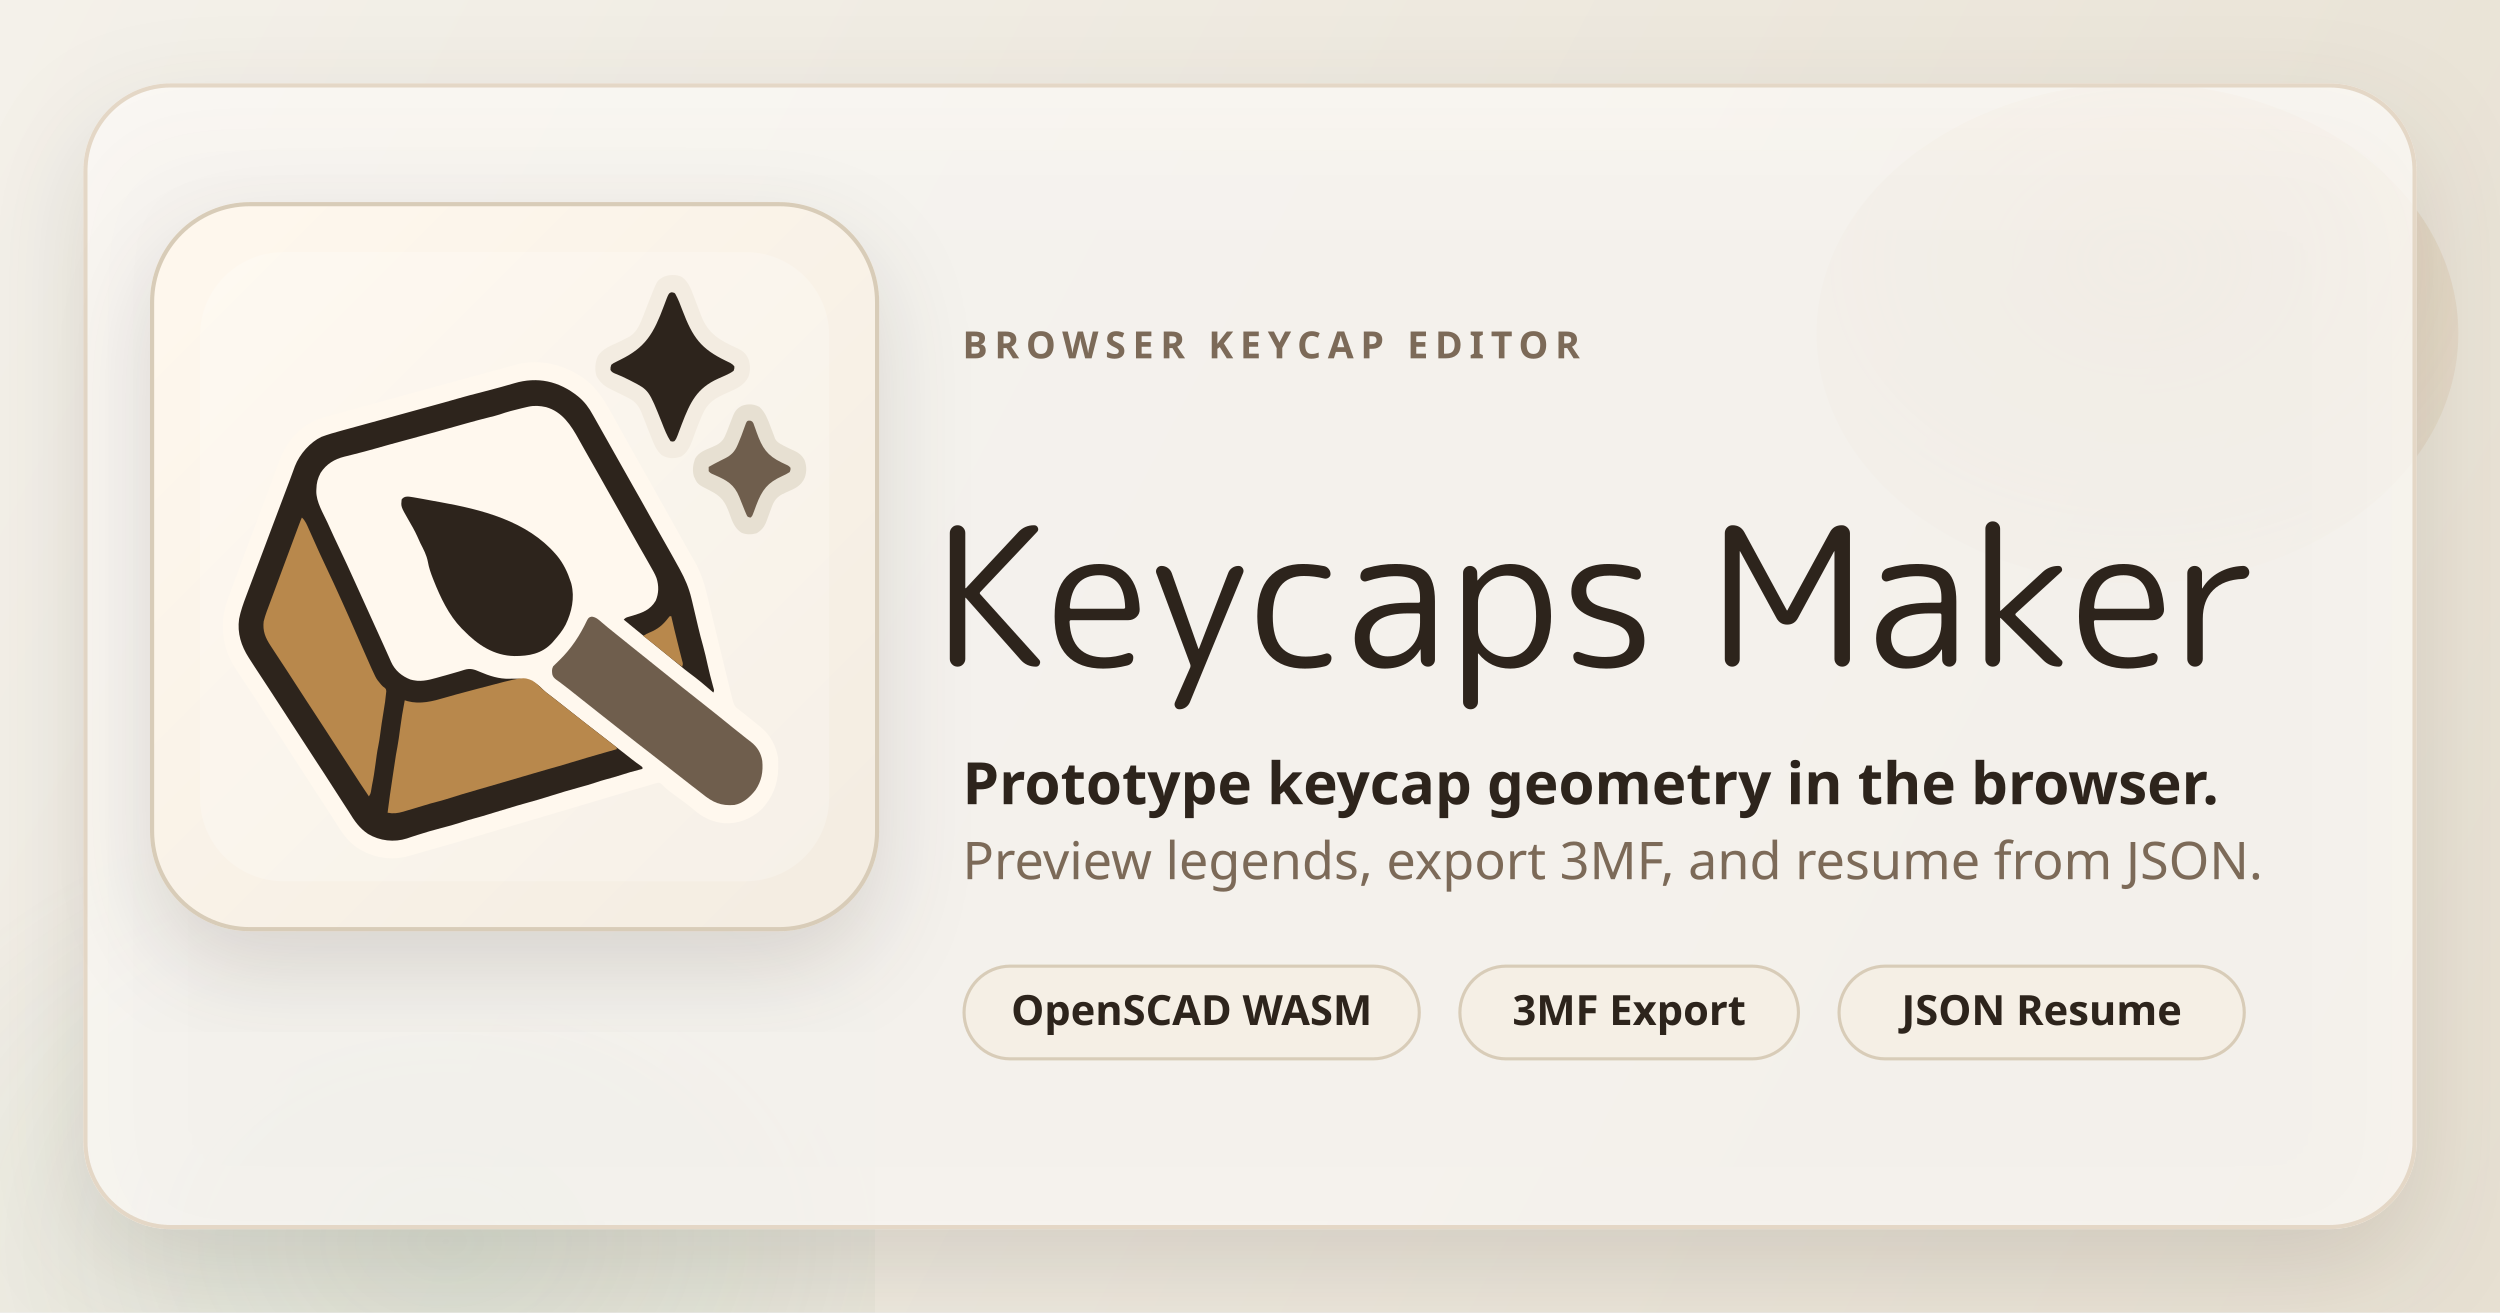
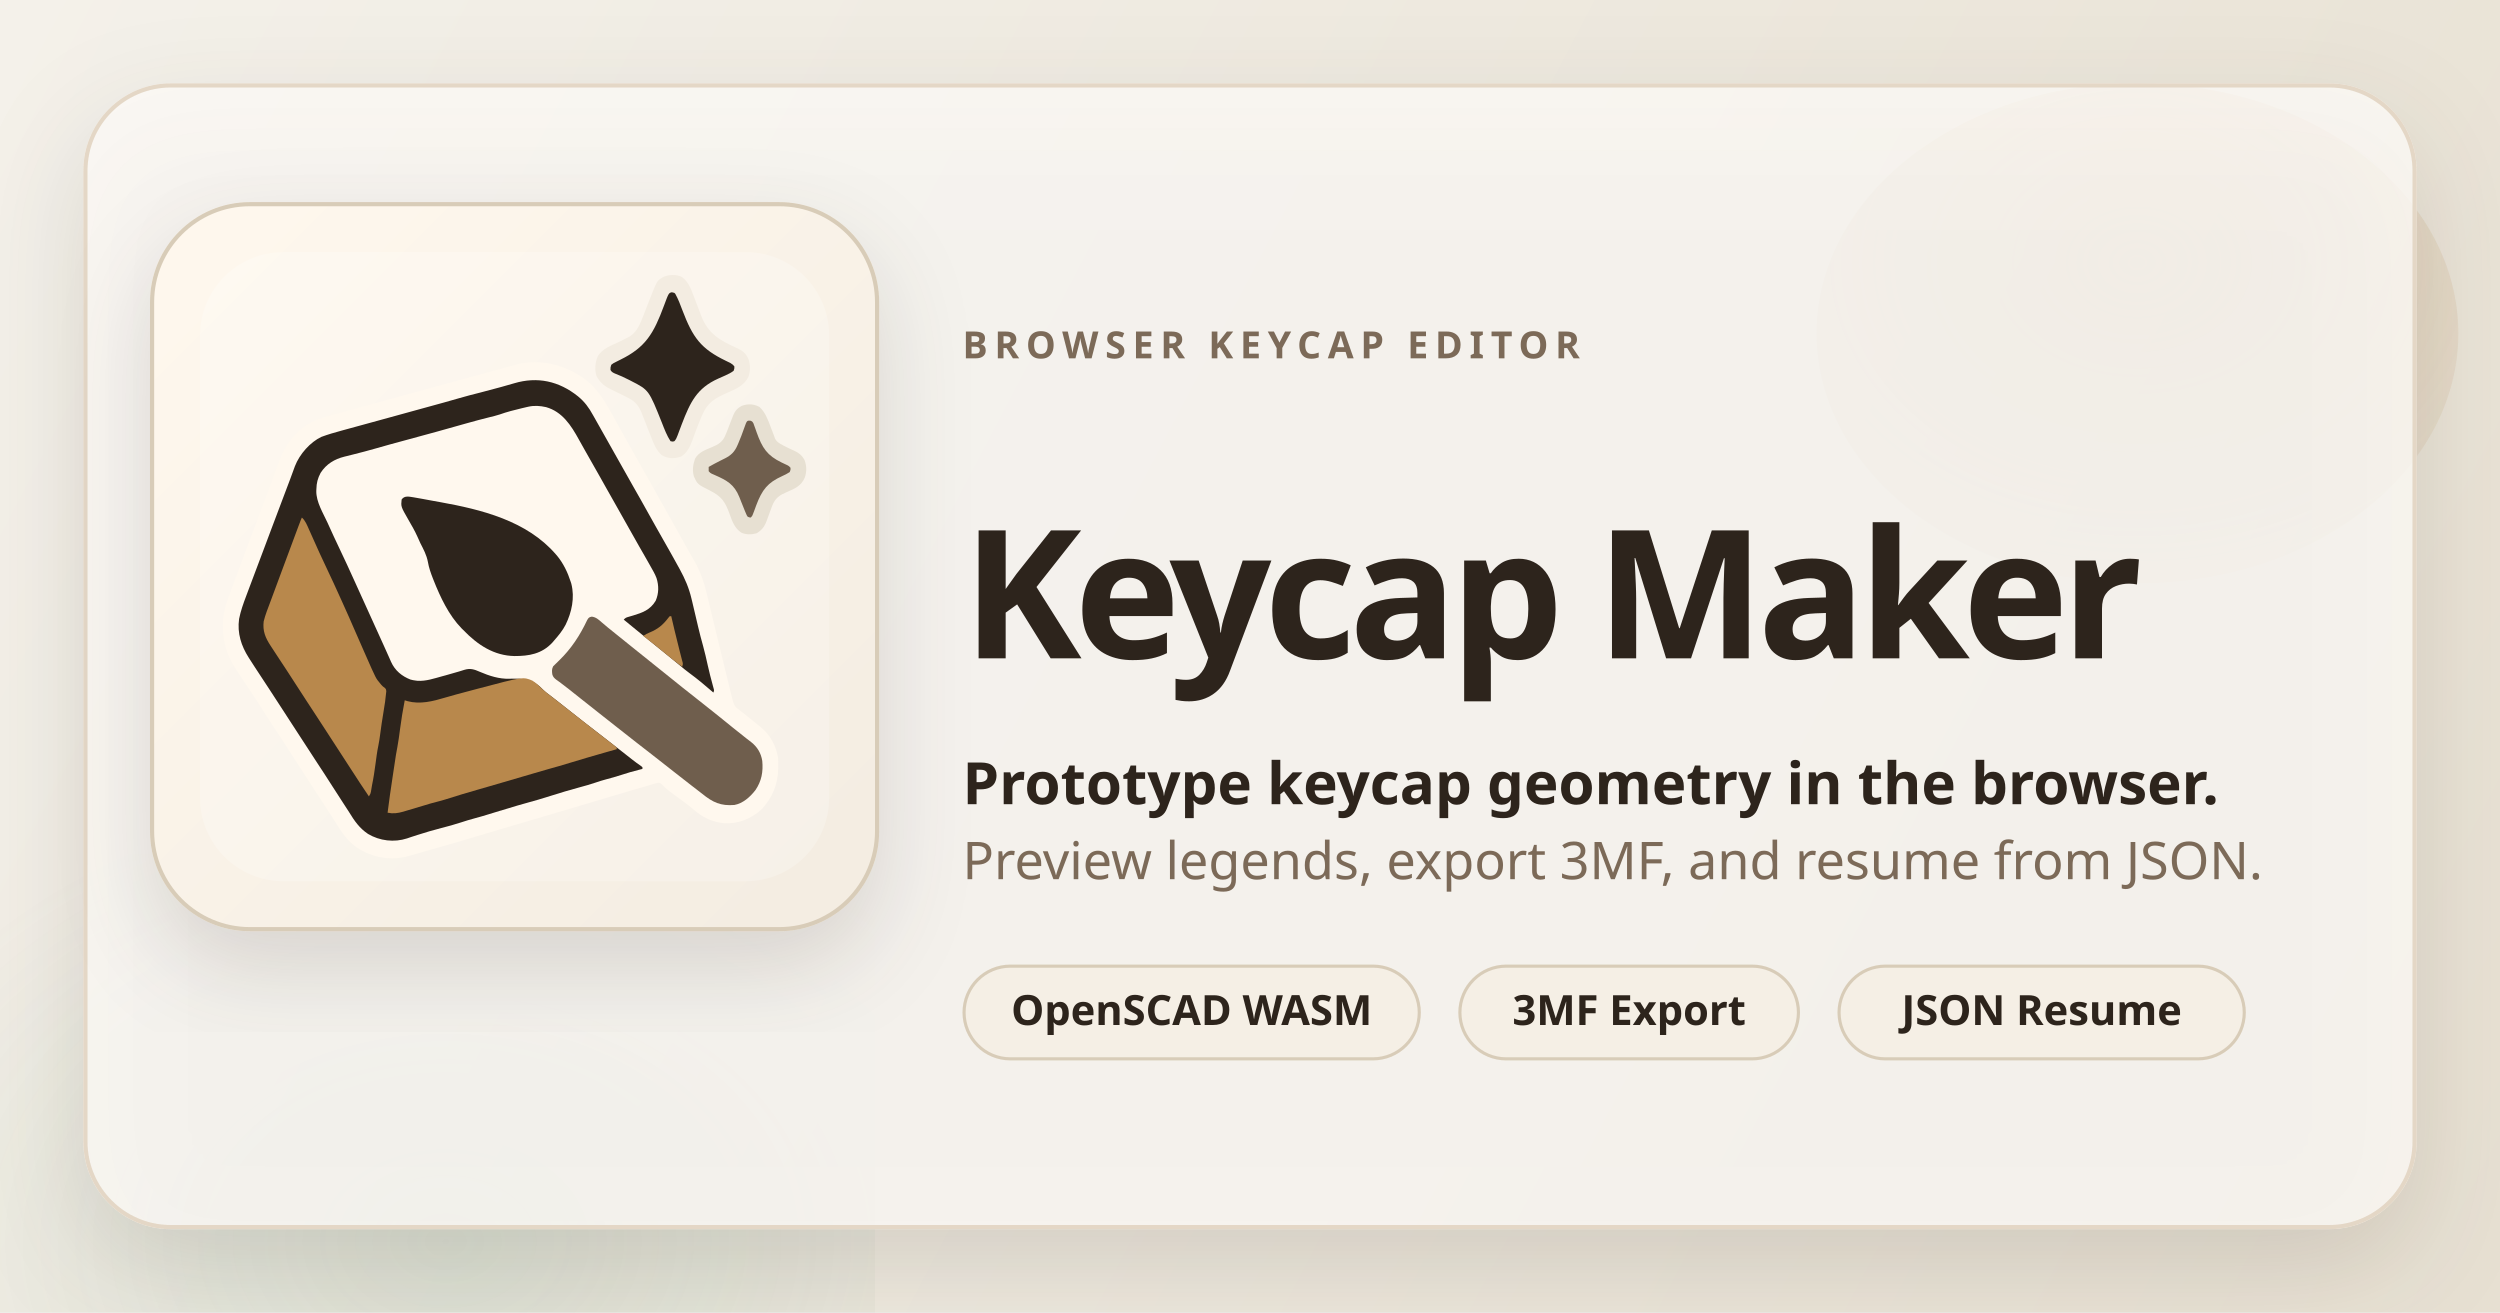
<svg xmlns="http://www.w3.org/2000/svg" width="1200" height="630" viewBox="0 0 1200 630" fill="none">
  <defs>
    <linearGradient id="bg" x1="0" y1="0" x2="1200" y2="630" gradientUnits="userSpaceOnUse">
      <stop offset="0" stop-color="#F4F1EA" />
      <stop offset="1" stop-color="#E7E0D2" />
    </linearGradient>
    <radialGradient id="glowGold" cx="0" cy="0" r="1" gradientUnits="userSpaceOnUse" gradientTransform="translate(1026 126) rotate(180) scale(316 246)">
      <stop offset="0" stop-color="#B8884C" stop-opacity="0.24" />
      <stop offset="1" stop-color="#B8884C" stop-opacity="0" />
    </radialGradient>
    <radialGradient id="glowGreen" cx="0" cy="0" r="1" gradientUnits="userSpaceOnUse" gradientTransform="translate(214 596) rotate(-90) scale(220 300)">
      <stop offset="0" stop-color="#5D9270" stop-opacity="0.14" />
      <stop offset="1" stop-color="#5D9270" stop-opacity="0" />
    </radialGradient>
    <linearGradient id="panel" x1="72" y1="97" x2="422" y2="447" gradientUnits="userSpaceOnUse">
      <stop offset="0" stop-color="#FFF8EE" />
      <stop offset="1" stop-color="#F3ECE1" />
    </linearGradient>
    <linearGradient id="chip" x1="0" y1="0" x2="0" y2="46" gradientUnits="userSpaceOnUse">
      <stop offset="0" stop-color="#FFF8EE" />
      <stop offset="1" stop-color="#F5EFE5" />
    </linearGradient>
    <filter id="cardShadow" x="-80" y="-80" width="1360" height="790" filterUnits="userSpaceOnUse" color-interpolation-filters="sRGB">
      <feFlood flood-opacity="0" result="BackgroundImageFix" />
      <feColorMatrix in="SourceAlpha" type="matrix" values="0 0 0 0 0 0 0 0 0 0 0 0 0 0 0 0 0 0 127 0" result="hardAlpha" />
      <feOffset dy="20" />
      <feGaussianBlur stdDeviation="26" />
      <feColorMatrix type="matrix" values="0 0 0 0 0.176 0 0 0 0 0.141 0 0 0 0 0.11 0 0 0 0.13 0" />
      <feBlend mode="normal" in2="BackgroundImageFix" result="effect1_dropShadow_0_1" />
      <feBlend mode="normal" in="SourceGraphic" in2="effect1_dropShadow_0_1" result="shape" />
    </filter>
    <filter id="tileShadow" x="28" y="57" width="438" height="438" filterUnits="userSpaceOnUse" color-interpolation-filters="sRGB">
      <feFlood flood-opacity="0" result="BackgroundImageFix" />
      <feColorMatrix in="SourceAlpha" type="matrix" values="0 0 0 0 0 0 0 0 0 0 0 0 0 0 0 0 0 0 127 0" result="hardAlpha" />
      <feOffset dy="18" />
      <feGaussianBlur stdDeviation="22" />
      <feColorMatrix type="matrix" values="0 0 0 0 0.176 0 0 0 0 0.141 0 0 0 0 0.11 0 0 0 0.14 0" />
      <feBlend mode="normal" in2="BackgroundImageFix" result="effect1_dropShadow_0_2" />
      <feBlend mode="normal" in="SourceGraphic" in2="effect1_dropShadow_0_2" result="shape" />
    </filter>
  </defs>
  <rect width="1200" height="630" fill="url(#bg)" />
  <rect x="872" y="40" width="308" height="240" rx="154" fill="url(#glowGold)" />
  <rect x="0" y="410" width="420" height="220" fill="url(#glowGreen)" />
  <g filter="url(#cardShadow)">
    <rect x="40" y="40" width="1120" height="550" rx="42" fill="#FCFAF6" fill-opacity="0.8" />
    <rect x="41" y="41" width="1118" height="548" rx="41" stroke="#E4D7C6" stroke-width="2" />
  </g>
  <g filter="url(#tileShadow)">
    <rect x="72" y="97" width="350" height="350" rx="48" fill="url(#panel)" />
    <rect x="73" y="98" width="348" height="348" rx="47" stroke="#D8CCB8" stroke-width="2" />
    <rect x="96" y="121" width="302" height="302" rx="40" fill="#FFFFFF" fill-opacity="0.2" />
  </g>
  <g transform="translate(107 132) scale(0.2734375)">
    <g transform="matrix(1.368047 0 0 1.506148 -210.2514 -217.3628)">
      <path d="M0 0 C13.363 9.822 21.9 21.442 30.426 35.425 C31.957 37.93 33.504 40.424 35.059 42.914 C41.683 53.54 48.184 64.24 54.669 74.952 C59.524 82.968 64.443 90.938 69.475 98.845 C75.786 108.776 81.907 118.825 88.064 128.852 C90.929 133.511 93.807 138.163 96.688 142.812 C97.213 143.661 97.738 144.509 98.279 145.383 C100.918 149.643 103.56 153.902 106.203 158.16 C112.437 168.208 118.628 178.281 124.754 188.396 C127.64 193.154 130.551 197.892 133.527 202.594 C134.1 203.503 134.673 204.413 135.264 205.35 C136.327 207.033 137.396 208.712 138.475 210.385 C146.018 222.358 150.926 234.779 154.461 248.438 C154.852 249.904 155.244 251.371 155.638 252.837 C156.469 255.945 157.291 259.055 158.106 262.167 C159.39 267.066 160.694 271.961 162 276.855 C163.793 283.58 165.578 290.307 167.358 297.035 C170.831 310.158 174.357 323.266 177.894 336.372 C178.994 340.449 180.09 344.527 181.183 348.606 C182.017 351.719 182.855 354.83 183.691 357.941 C183.838 358.49 183.838 358.49 184.579 361.265 C189.498 379.503 189.498 379.503 195.5 383.688 C196.055 384.086 196.609 384.484 197.181 384.894 C198.418 385.782 199.663 386.66 200.912 387.531 C204.068 389.751 207.162 392.053 210.264 394.349 C211.877 395.542 213.492 396.73 215.111 397.915 C217.415 399.6 219.709 401.297 222 403 C222.401 403.297 222.401 403.297 224.431 404.798 C235.85 413.425 243.506 425.797 246 440 C246.265 443.298 246.287 446.568 246.25 449.875 C246.243 450.761 246.235 451.647 246.227 452.561 C245.92 471.2 238.342 486.992 225 500 C211.31 511.483 193.908 517.446 176.067 516.211 C160.713 514.641 149.183 509.502 137.109 499.952 C133.092 496.784 128.962 493.873 124.688 491.062 C124.069 490.656 123.45 490.249 122.813 489.83 C121.537 488.992 120.261 488.153 118.985 487.315 C116.191 485.464 113.421 483.581 110.657 481.686 C109.272 480.736 107.883 479.794 106.489 478.857 C102.985 476.482 100.007 474.056 97 471.062 C95.343 469.82 95.343 469.82 93 469 C90.453 469.403 88.191 469.907 85.73 470.613 C85.024 470.803 84.318 470.993 83.59 471.189 C82.115 471.587 80.641 471.991 79.168 472.4 C77.151 472.958 75.13 473.495 73.104 474.021 C69.17 475.042 65.241 476.081 61.312 477.125 C60.592 477.316 59.872 477.507 59.131 477.704 C34.861 484.141 10.633 490.732 -13.588 497.347 C-31.709 502.296 -49.844 507.184 -68 512 C-74.98 513.852 -81.959 515.706 -88.938 517.562 C-89.406 517.687 -89.406 517.687 -91.779 518.318 C-103.399 521.411 -115.009 524.54 -126.605 527.719 C-127.756 528.034 -128.906 528.35 -130.092 528.674 C-132.43 529.316 -134.769 529.957 -137.108 530.598 C-159.441 536.721 -181.817 542.627 -204.27 548.293 C-212.024 550.252 -219.761 552.275 -227.488 554.34 C-250.335 560.383 -273.717 556.669 -294.199 544.812 C-306.637 536.763 -314.136 526.807 -322.272 514.563 C-324.96 510.576 -327.789 506.696 -330.625 502.812 C-334.854 496.987 -339.043 491.136 -343.188 485.25 C-349.971 475.616 -356.809 466.023 -363.717 456.478 C-371.547 445.659 -379.263 434.762 -386.926 423.824 C-392.17 416.352 -397.493 408.953 -402.938 401.625 C-407.649 395.283 -412.199 388.857 -416.625 382.312 C-421.138 375.64 -425.813 369.133 -430.683 362.717 C-434.375 357.852 -437.962 352.923 -441.489 347.936 C-443.98 344.414 -446.536 340.95 -449.125 337.5 C-460.402 321.954 -466.159 307.161 -466.25 287.875 C-466.271 286.81 -466.291 285.745 -466.312 284.648 C-466.378 271.08 -461.877 259.548 -456.812 247.188 C-456.189 245.65 -455.566 244.112 -454.944 242.573 C-453.303 238.522 -451.65 234.476 -449.995 230.431 C-449.023 228.057 -448.054 225.683 -447.086 223.309 C-442.781 212.755 -438.448 202.213 -434.103 191.676 C-432.962 188.908 -431.821 186.14 -430.681 183.372 C-416.761 149.601 -416.761 149.601 -409.742 132.785 C-409.408 131.985 -409.075 131.185 -408.731 130.361 C-407.137 126.545 -405.542 122.729 -403.943 118.915 C-401.057 112.021 -398.245 105.11 -395.584 98.126 C-388.811 80.459 -378.34 65.223 -362.5 54.5 C-361.932 54.115 -361.364 53.73 -360.779 53.333 C-351.542 47.444 -341.161 44.243 -330.605 41.652 C-329.443 41.359 -328.281 41.066 -327.083 40.764 C-323.391 39.834 -319.695 38.917 -316 38 C-313.616 37.401 -311.233 36.801 -308.85 36.2 C-302.007 34.476 -295.16 32.767 -288.312 31.061 C-284.851 30.198 -281.39 29.334 -277.929 28.471 C-273.6 27.39 -269.271 26.31 -264.942 25.23 C-255.917 22.979 -246.895 20.723 -237.873 18.462 C-207.782 10.92 -177.677 3.439 -147.551 -3.96 C-130.666 -8.107 -113.787 -12.275 -96.929 -16.527 C-96.293 -16.687 -96.293 -16.687 -93.078 -17.496 C-92.544 -17.631 -92.544 -17.631 -89.841 -18.314 C-58.986 -25.763 -25.757 -17.814 0 0 Z " fill="#FFF8EE" transform="translate(620,267)" />
      <path d="M0 0 C8.405 6.249 13.952 13.045 19.305 21.976 C21.491 25.589 23.749 29.156 25.996 32.731 C34.953 46.995 43.813 61.319 52.626 75.671 C64.69 95.315 64.69 95.315 70.681 104.75 C77.486 115.467 84.11 126.296 90.754 137.115 C93.576 141.706 96.407 146.292 99.243 150.875 C99.764 151.716 100.285 152.558 100.822 153.426 C103.632 157.962 106.455 162.489 109.294 167.007 C115.857 177.457 122.364 187.936 128.743 198.5 C129.35 199.498 129.957 200.497 130.583 201.526 C137.264 212.648 142.366 223.216 145.618 235.812 C145.953 237.065 146.288 238.318 146.633 239.609 C149.218 249.289 151.691 259.001 154.174 268.708 C156.09 276.146 158.215 283.491 160.482 290.828 C162.738 298.222 164.59 305.7 166.416 313.21 C168.361 321.153 170.56 329.003 172.94 336.827 C173.183 337.645 173.426 338.462 173.677 339.304 C173.786 339.662 173.786 339.662 174.339 341.476 C174.681 343.25 174.681 343.25 173.681 345.25 C173.235 344.893 172.789 344.537 172.33 344.171 C162.897 336.666 153.35 329.464 143.316 322.778 C138.699 319.691 134.282 316.44 129.92 313.002 C126.275 310.15 122.539 307.423 118.806 304.687 C117.131 303.457 115.457 302.226 113.782 300.996 C113.359 300.685 113.359 300.685 111.217 299.112 C107.201 296.163 103.191 293.206 99.181 290.25 C94.35 286.689 89.518 283.13 84.685 279.574 C75.986 273.173 67.302 266.754 58.681 260.25 C60.935 257.995 62.085 257.705 65.118 256.917 C66.009 256.679 66.899 256.441 67.817 256.196 C68.762 255.945 69.707 255.695 70.681 255.437 C82.676 252.099 92.472 249.105 99.681 238.25 C103.773 229.595 103.849 220.677 100.733 211.755 C98.738 207.005 95.979 202.726 93.243 198.375 C92.618 197.365 91.994 196.355 91.35 195.315 C89.471 192.286 87.579 189.266 85.681 186.25 C85.422 185.838 85.422 185.838 84.111 183.754 C82.198 180.718 80.28 177.684 78.356 174.655 C74.13 167.996 69.994 161.284 65.868 154.562 C59.996 144.995 54.077 135.459 48.119 125.945 C44.081 119.494 40.059 113.034 36.056 106.562 C35.528 105.708 35 104.855 34.456 103.975 C32.319 100.519 30.183 97.063 28.048 93.605 C21.818 83.514 15.574 73.435 9.204 63.431 C6.546 59.245 3.939 55.035 1.392 50.781 C-9.005 33.477 -20.305 17.892 -40.972 12.566 C-48.712 10.992 -56.189 10.497 -63.952 12.117 C-64.388 12.207 -64.388 12.207 -66.592 12.666 C-67.492 12.858 -68.392 13.051 -69.319 13.25 C-70.197 13.437 -71.074 13.625 -71.978 13.818 C-81.669 15.921 -91.24 18.107 -100.675 21.179 C-104.943 22.433 -109.237 23.383 -113.581 24.332 C-123.283 26.496 -132.925 28.872 -142.558 31.324 C-143.277 31.507 -143.996 31.69 -144.738 31.879 C-148.486 32.833 -152.234 33.79 -155.982 34.749 C-163.88 36.768 -171.781 38.777 -179.683 40.785 C-180.458 40.982 -181.233 41.179 -182.032 41.382 C-195.582 44.824 -209.151 48.178 -222.74 51.459 C-234.916 54.399 -247.052 57.472 -259.174 60.628 C-269.049 63.195 -278.95 65.594 -288.904 67.83 C-291.711 68.462 -294.515 69.106 -297.319 69.75 C-298.181 69.939 -299.042 70.129 -299.929 70.324 C-312.27 73.177 -322.889 78.711 -330.319 89.25 C-333.954 95.543 -335.553 100.885 -335.694 108.187 C-335.732 108.884 -335.769 109.58 -335.808 110.298 C-336.015 123.086 -327.112 135.946 -321.519 147.055 C-320.148 149.78 -318.783 152.508 -317.419 155.236 C-316.518 157.034 -315.616 158.831 -314.714 160.628 C-314.322 161.411 -313.93 162.194 -313.526 163.001 C-311.075 167.864 -308.562 172.69 -306.012 177.5 C-299.414 189.958 -293.104 202.553 -286.812 215.167 C-285.634 217.523 -284.457 219.879 -283.28 222.235 C-280.519 227.761 -277.759 233.287 -275.001 238.815 C-271.886 245.054 -268.77 251.293 -265.653 257.532 C-261.298 266.25 -256.942 274.968 -252.59 283.687 C-251.564 285.744 -250.536 287.799 -249.507 289.855 C-247.296 294.275 -245.094 298.7 -242.934 303.146 C-242.573 303.884 -242.212 304.621 -241.84 305.382 C-241.194 306.705 -240.553 308.031 -239.919 309.36 C-234.825 319.747 -225.794 326.24 -215.042 330.058 C-212.79 330.648 -210.633 330.997 -208.319 331.25 C-207.915 331.297 -207.915 331.297 -205.866 331.535 C-195.134 332.133 -184.64 328.822 -174.319 326.25 C-172.883 325.9 -171.447 325.551 -170.011 325.203 C-164.424 323.83 -158.862 322.409 -153.323 320.855 C-152.471 320.62 -151.618 320.384 -150.74 320.142 C-149.086 319.684 -147.435 319.216 -145.787 318.736 C-138.231 316.653 -133.129 318.168 -125.944 321.062 C-113.829 325.779 -101.011 329.58 -87.929 329.109 C-70.577 328.729 -58.431 328.94 -45.282 341.465 C-41.966 344.48 -38.267 346.919 -34.569 349.437 C-33.155 350.429 -31.742 351.424 -30.331 352.421 C-29.655 352.898 -28.979 353.374 -28.282 353.865 C-21.54 358.622 -14.831 363.425 -8.151 368.269 C2.251 375.811 12.74 383.217 23.277 390.569 C29.064 394.615 34.825 398.697 40.591 402.773 C42.734 404.287 44.879 405.8 47.024 407.312 C48.472 408.333 49.92 409.354 51.368 410.375 C52.072 410.87 52.775 411.366 53.5 411.877 C58.653 415.515 63.785 419.181 68.905 422.865 C72.921 425.744 77.015 428.473 81.204 431.093 C81.691 431.475 82.179 431.856 82.681 432.25 C82.681 432.91 82.681 433.57 82.681 434.25 C81.651 434.48 80.621 434.711 79.56 434.949 C71.375 436.812 63.312 438.885 55.28 441.32 C48.929 443.225 42.519 444.838 36.07 446.374 C31.464 447.488 26.948 448.766 22.427 450.187 C15.676 452.295 8.863 454.018 1.993 455.687 C-10.497 458.767 -22.886 462.086 -35.237 465.679 C-45.633 468.694 -56.057 471.479 -66.568 474.065 C-74.158 475.939 -81.691 477.972 -89.214 480.097 C-93.155 481.21 -97.11 482.266 -101.069 483.312 C-105.734 484.546 -110.375 485.836 -115.007 487.187 C-120.685 488.828 -126.393 490.28 -132.132 491.687 C-138.31 493.203 -144.423 494.83 -150.507 496.687 C-158.664 499.167 -166.928 501.126 -175.222 503.087 C-185.491 505.515 -195.672 508.153 -205.79 511.155 C-208.66 512.006 -211.534 512.843 -214.408 513.681 C-216.076 514.177 -217.736 514.703 -219.394 515.234 C-235.832 520.094 -254.408 518.148 -269.421 510.011 C-280.362 503.361 -286.772 494.979 -293.765 484.538 C-296.321 480.775 -299.012 477.111 -301.694 473.437 C-306.303 467.087 -310.833 460.686 -315.319 454.25 C-321.881 444.839 -328.579 435.533 -335.319 426.25 C-342.204 416.754 -349.054 407.238 -355.8 397.644 C-359.434 392.484 -363.116 387.36 -366.819 382.25 C-371.026 376.444 -375.195 370.614 -379.319 364.75 C-385.033 356.628 -390.839 348.575 -396.665 340.533 C-401.057 334.47 -405.44 328.401 -409.819 322.328 C-411.223 320.383 -412.632 318.441 -414.042 316.5 C-416.5 313.105 -418.919 309.685 -421.319 306.25 C-421.727 305.672 -422.135 305.095 -422.555 304.501 C-432.04 290.968 -437.46 276.062 -434.872 259.36 C-432.8 249.95 -429.391 241.357 -425.694 232.5 C-425.03 230.886 -424.366 229.271 -423.702 227.656 C-421.945 223.386 -420.176 219.121 -418.403 214.858 C-416.968 211.405 -415.539 207.949 -414.111 204.494 C-410.891 196.709 -407.663 188.927 -404.429 181.148 C-400.766 172.337 -397.132 163.514 -393.507 154.687 C-386.757 138.254 -379.917 121.859 -373.07 105.466 C-372.653 104.466 -372.235 103.466 -371.805 102.436 C-371.026 100.568 -370.245 98.7 -369.464 96.833 C-367.329 91.714 -365.249 86.579 -363.237 81.411 C-357.178 67.137 -343.44 53.324 -329.319 47.25 C-320.768 44.36 -312.059 42.081 -303.3 39.921 C-302.071 39.615 -300.842 39.309 -299.576 38.994 C-296.931 38.335 -294.286 37.678 -291.64 37.023 C-287.433 35.982 -283.228 34.936 -279.022 33.889 C-273.87 32.606 -268.718 31.325 -263.565 30.045 C-253.946 27.656 -244.329 25.256 -234.714 22.851 C-233.999 22.672 -233.285 22.494 -232.549 22.31 C-229.009 21.424 -225.47 20.539 -221.93 19.653 C-216.665 18.336 -211.399 17.019 -206.134 15.703 C-203.683 15.09 -201.231 14.477 -198.78 13.864 C-193.037 12.428 -187.295 10.994 -181.551 9.563 C-180.476 9.295 -179.4 9.027 -178.292 8.75 C-176.312 8.257 -174.331 7.763 -172.35 7.271 C-165.866 5.654 -159.403 3.965 -152.944 2.25 C-143.794 -0.164 -134.601 -2.332 -125.374 -4.428 C-117.225 -6.287 -109.113 -8.273 -101.007 -10.313 C-99.832 -10.606 -98.656 -10.898 -97.445 -11.2 C-92.157 -12.519 -86.88 -13.861 -81.624 -15.305 C-52.254 -23.193 -24.623 -17.948 0 0 Z " fill="#2D241C" transform="translate(609.3193,285.7505)" />
      <path d="M0 0 C4.877 2.764 8.999 6.355 13.135 10.113 C16.526 13.077 20.232 15.56 23.944 18.101 C25.359 19.093 26.771 20.088 28.183 21.085 C28.521 21.323 28.521 21.323 30.232 22.528 C36.974 27.286 43.683 32.089 50.362 36.933 C59.936 43.873 69.575 50.71 79.272 57.476 C84.028 60.794 88.77 64.13 93.507 67.476 C94.182 67.952 94.857 68.428 95.552 68.919 C96.818 69.814 98.082 70.71 99.345 71.609 C100.631 72.515 101.925 73.409 103.227 74.292 C104.917 75.451 106.56 76.677 108.194 77.913 C108.194 78.573 108.194 79.233 108.194 79.913 C107.334 80.134 106.473 80.356 105.587 80.584 C102.316 81.426 99.045 82.268 95.774 83.111 C94.373 83.472 92.972 83.833 91.571 84.193 C76.927 87.961 62.324 91.861 47.757 95.913 C38.74 98.412 29.72 100.842 20.632 103.065 C13.516 104.82 6.448 106.764 -0.627 108.675 C-13.37 112.118 -26.118 115.535 -38.894 118.854 C-45.209 120.495 -51.515 122.165 -57.817 123.854 C-61.915 124.947 -66.02 126.009 -70.124 127.074 C-83.51 130.547 -96.839 134.177 -110.118 138.038 C-114.41 139.272 -118.698 140.377 -123.056 141.351 C-128.041 142.467 -132.954 143.768 -137.868 145.163 C-145.996 147.439 -154.14 149.652 -162.306 151.788 C-163.487 152.111 -164.667 152.433 -165.884 152.766 C-172.877 154.567 -178.679 155.28 -185.806 153.913 C-183.879 139.9 -181.695 125.946 -179.326 112.001 C-178.797 108.864 -178.28 105.725 -177.767 102.585 C-174.937 85.326 -174.937 85.326 -173.306 77.601 C-171.867 70.682 -170.87 63.72 -169.868 56.726 C-168.24 45.361 -166.212 34.137 -163.806 22.913 C-163.248 23.073 -163.248 23.073 -160.427 23.882 C-144.197 27.896 -127.762 24.097 -112.036 19.786 C-102.376 17.175 -92.633 14.864 -82.907 12.511 C-82.053 12.304 -81.199 12.097 -80.318 11.884 C-73.262 10.176 -73.262 10.176 -69.802 9.343 C-11.882 -4.603 -11.882 -4.603 0 0 Z " fill="#B8884C" transform="translate(550.8057,617.0869)" />
      <path d="M0 0 C3.717 0.552 7.421 1.16 11.126 1.788 C12.513 2.019 13.9 2.251 15.287 2.482 C18.116 2.956 20.943 3.434 23.771 3.917 C27.387 4.532 31.008 5.115 34.63 5.694 C86.451 14.195 145.399 27.107 182.814 66.6 C183.036 66.831 183.036 66.831 184.162 67.999 C192.171 76.756 197.894 87.458 201.814 98.6 C201.937 98.949 201.937 98.949 202.56 100.717 C207.196 117.151 203.051 133.919 195.248 148.53 C191.37 155.323 186.216 160.993 180.814 166.6 C180.407 167.033 180.407 167.033 178.349 169.225 C164.688 182.681 147.998 185.06 129.62 185.032 C103.404 184.609 82.551 172.264 63.814 154.6 C63.099 153.961 62.383 153.321 61.646 152.663 C45.432 137.542 34.568 116.711 25.814 96.6 C25.539 95.972 25.265 95.344 24.981 94.697 C22.216 88.304 19.794 82.107 18.501 75.225 C16.848 67.224 12.837 60.587 8.876 53.535 C7.497 51.022 6.281 48.444 5.064 45.85 C1.695 38.998 -2.433 32.601 -6.517 26.16 C-16.168 10.873 -16.168 10.873 -15.186 2.6 C-11.485 -2.305 -5.454 -0.685 0 0 Z " fill="#2D241C" transform="translate(398.186,403.3999)" />
      <path d="M0 0 C5.486 0.715 8.481 3.32 12.738 6.699 C14.432 7.996 16.126 9.291 17.82 10.586 C18.673 11.245 19.526 11.904 20.405 12.583 C24.186 15.476 28.053 18.244 31.926 21.012 C39.885 26.737 47.78 32.548 55.668 38.371 C62.056 43.086 68.48 47.75 74.922 52.391 C82.787 58.058 90.629 63.751 98.426 69.512 C110.399 78.356 122.472 87.059 134.592 95.7 C142.396 101.267 150.16 106.891 157.926 112.512 C158.89 113.209 159.854 113.906 160.848 114.625 C165.02 117.651 169.178 120.696 173.324 123.758 C174.962 124.967 176.6 126.177 178.238 127.387 C179.059 127.993 179.879 128.598 180.724 129.223 C185.635 132.844 190.575 136.418 195.551 139.949 C196.668 140.749 197.786 141.55 198.902 142.352 C200.781 143.694 202.67 145.022 204.574 146.328 C212.156 151.756 217.075 158.872 218.684 168.16 C220.003 180.971 217.754 191.667 209.984 202.125 C203.051 210.299 193.779 217.727 182.926 219.512 C165.471 220.809 155.209 216.576 141.427 206.342 C136.847 202.991 132.159 199.796 127.488 196.574 C119.719 191.187 112.01 185.727 104.361 180.171 C98.619 176.002 92.834 171.898 87.031 167.815 C82.711 164.775 78.406 161.715 74.113 158.637 C68.499 154.612 62.841 150.652 57.176 146.699 C48.374 140.555 39.662 134.293 30.972 127.992 C27.882 125.757 24.78 123.539 21.676 121.324 C21.11 120.921 20.545 120.517 19.962 120.102 C18.284 118.905 16.605 117.708 14.926 116.512 C5.007 109.444 -4.878 102.331 -14.747 95.194 C-17.825 92.969 -20.907 90.747 -23.99 88.528 C-25.495 87.441 -26.997 86.35 -28.497 85.256 C-32.12 82.615 -35.762 80.036 -39.504 77.566 C-39.852 77.33 -39.852 77.33 -41.616 76.131 C-42.919 75.249 -44.236 74.387 -45.569 73.552 C-48.113 71.799 -49.846 70.276 -50.741 67.274 C-51.25 63.476 -51.511 61.309 -49.637 57.887 C-46.985 55.429 -44.273 53.06 -41.535 50.699 C-26.291 37.149 -15.466 22.195 -6.045 4.153 C-4.311 1.221 -3.409 0.567 0 0 Z " fill="#6F5E4D" transform="translate(627.0742,542.4883)" />
      <path d="M0 0 C4.512 3.722 6.562 8.636 9.07 13.785 C9.551 14.755 10.033 15.726 10.528 16.725 C12.068 19.834 13.597 22.948 15.125 26.062 C17.124 30.118 19.128 34.171 21.133 38.223 C21.629 39.228 22.126 40.233 22.638 41.268 C26.071 48.193 29.622 55.046 33.248 61.872 C37.969 70.783 42.475 79.8 46.977 88.823 C48.43 91.735 49.888 94.645 51.346 97.555 C57.131 109.122 62.782 120.747 68.342 132.425 C72.06 140.234 75.833 148.016 79.618 155.793 C80.424 157.452 81.23 159.111 82.034 160.771 C94.99 187.512 94.99 187.512 100.125 193 C100.767 193.701 101.409 194.403 102.07 195.125 C104 197 104 197 106.242 198.387 C108 200 108 200 108.312 202.582 C107.515 210.829 106.207 218.892 104.659 227.029 C103.016 235.682 101.674 244.368 100.395 253.081 C99.735 257.511 99.068 261.901 98.039 266.262 C96.449 273.094 95.544 280.067 94.5 287 C93.236 295.396 91.954 303.73 90 312 C89.504 314.609 89.027 317.221 88.562 319.836 C88 322 88 322 86 325 C78.716 315.19 71.488 305.351 64.472 295.348 C60.858 290.2 57.191 285.093 53.5 280 C49.293 274.194 45.124 268.365 41 262.5 C36.29 255.802 31.517 249.152 26.715 242.52 C23.057 237.468 19.423 232.4 15.804 227.321 C12.433 222.594 9.03 217.89 5.625 213.188 C1.378 207.319 -2.832 201.426 -7 195.5 C-11.108 189.66 -15.254 183.849 -19.438 178.062 C-19.974 177.32 -20.51 176.578 -21.063 175.814 C-23.847 171.967 -26.636 168.125 -29.43 164.285 C-32.639 159.87 -35.826 155.44 -39 151 C-39.433 150.399 -39.866 149.797 -40.312 149.178 C-46.773 140.149 -50.481 132.351 -49 121 C-46.912 113.271 -43.596 105.892 -40.562 98.5 C-40.002 97.129 -39.443 95.758 -38.883 94.387 C-37.631 91.321 -36.377 88.255 -35.122 85.189 C-32.781 79.468 -30.449 73.744 -28.117 68.02 C-20.715 49.854 -13.311 31.689 -5.812 13.562 C-5.569 12.974 -5.569 12.974 -4.338 9.995 C-1.132 2.263 -1.132 2.263 0 0 Z " fill="#B8884C" transform="translate(255,427)" />
      <path d="M0 0 C8.105 5.362 11.399 13.083 14.988 21.76 C15.825 23.781 16.679 25.794 17.538 27.806 C19.981 33.54 22.38 39.291 24.742 45.059 C33.669 66.593 49.599 74.207 70.5 82.875 C77.754 85.887 82.385 88.913 85.684 96.27 C88.024 103 88.006 109.774 85.438 116.438 C79.626 127.013 69.188 130.594 58.5 134.938 C42.764 141.354 32.977 145.911 25.75 161.75 C25.54 162.197 25.54 162.197 24.479 164.458 C22.054 169.692 19.781 174.975 17.594 180.312 C17.119 181.466 16.644 182.619 16.155 183.807 C15.24 186.05 14.339 188.299 13.456 190.554 C10.249 198.452 6.624 205.034 -0.938 209.375 C-9.793 211.971 -17.531 212.147 -25.812 207.688 C-32.894 201.894 -35.771 195.098 -39.312 186.812 C-40.372 184.388 -41.432 181.964 -42.492 179.539 C-43.965 176.14 -45.433 172.739 -46.896 169.335 C-48.067 166.615 -49.251 163.901 -50.438 161.188 C-50.77 160.398 -51.102 159.608 -51.444 158.794 C-55.086 150.488 -59.657 145.2 -67.938 141.438 C-68.627 141.108 -69.316 140.779 -70.025 140.44 C-76.303 137.473 -82.678 134.716 -89.051 131.961 C-98.236 127.976 -104.219 124.216 -109.562 115.438 C-112.025 108.049 -111.266 99.682 -107.973 92.672 C-102.013 83.228 -89.806 79.764 -80.021 75.518 C-76.52 73.979 -73.062 72.366 -69.625 70.688 C-68.564 70.177 -67.503 69.667 -66.41 69.141 C-57.567 63.852 -53.406 54.63 -49.531 45.477 C-49.173 44.646 -48.814 43.815 -48.445 42.96 C-47.311 40.33 -46.186 37.696 -45.062 35.062 C-32.122 4.859 -32.122 4.859 -26.938 1.875 C-26.182 1.42 -25.427 0.965 -24.648 0.496 C-17.864 -2.947 -6.998 -3.186 0 0 Z " fill="#F3ECE1" transform="translate(742.5625,146.5625)" />
      <path d="M0 0 C7.452 5.928 11.088 15.04 14.625 23.625 C15.746 26.314 16.871 29.001 18.016 31.681 C18.82 33.575 19.589 35.485 20.348 37.398 C22.531 40.836 25.252 42.274 28.812 44 C29.472 44.339 30.132 44.678 30.812 45.027 C35.285 47.285 39.842 49.163 44.5 51 C50.574 53.535 54.594 56.308 58 62 C60.815 68.855 60.869 75.143 58.5 82.062 C53.835 92.476 45.109 95.396 35.145 99.336 C26.02 102.966 20.657 105.955 16.555 115.168 C16.031 116.443 15.514 117.721 15 119 C13.917 121.687 12.828 124.371 11.723 127.049 C10.965 128.895 10.226 130.75 9.51 132.614 C6.652 139.647 3.177 143.78 -3.543 147.352 C-9.877 149.023 -17.393 149.156 -23.438 146.438 C-31.608 141.258 -34.743 133.702 -38.125 124.938 C-43.921 110.142 -48.875 104.201 -63.5 97.5 C-79.39 90.219 -79.39 90.219 -84 81 C-86.198 73.692 -85.145 67.378 -82.461 60.359 C-77.576 52.47 -68.589 50.059 -60.41 46.75 C-59.915 46.544 -59.915 46.544 -57.406 45.5 C-56.512 45.139 -55.618 44.778 -54.697 44.406 C-48.044 40.937 -45.108 37.226 -42.344 30.469 C-42.034 29.755 -41.723 29.042 -41.404 28.307 C-40.42 26.044 -39.458 23.773 -38.5 21.5 C-37.237 18.502 -35.953 15.515 -34.656 12.531 C-34.378 11.851 -34.1 11.171 -33.813 10.47 C-31.398 4.923 -28.209 1.591 -22.691 -1.145 C-14.547 -3.7 -7.81 -3.654 0 0 Z " fill="#E7E0D2" transform="translate(842,298)" />
      <path d="M0 0 C3.25 0.562 3.25 0.562 4.477 1.935 C8.147 7.987 10.832 14.329 13.5 20.875 C26.825 52.814 37.255 65.864 69.314 79.896 C70.301 80.331 71.288 80.766 72.305 81.215 C73.186 81.596 74.068 81.978 74.976 82.371 C77.23 83.552 78.678 84.57 80.25 86.562 C80.25 89.062 80.25 89.062 79.25 91.562 C75.969 93.793 72.571 95.357 68.898 96.832 C67.881 97.246 66.864 97.661 65.816 98.088 C63.713 98.936 61.609 99.783 59.504 100.627 C32.173 111.783 23.686 127.818 12.701 153.856 C11.758 156.106 10.825 158.36 9.896 160.615 C9.749 160.969 9.749 160.969 9.007 162.76 C8.452 164.101 7.901 165.445 7.356 166.79 C6.227 169.517 5.36 171.453 3.25 173.562 C0.938 174.188 0.938 174.188 -1.75 173.562 C-6.403 167.048 -9.404 159.887 -12.562 152.562 C-29.487 113.973 -29.487 113.973 -52 103.5 C-52.457 103.284 -52.457 103.284 -54.771 102.191 C-60.869 99.343 -66.987 96.794 -73.352 94.598 C-75.883 93.505 -77.274 92.903 -78.75 90.562 C-78.805 87.582 -78.805 87.582 -77.75 84.562 C-75.258 82.762 -75.258 82.762 -71.875 81.25 C-71.263 80.966 -70.651 80.683 -70.02 80.391 C-68.671 79.767 -67.317 79.153 -65.959 78.548 C-33.514 64.072 -23.335 48.013 -10.112 15.659 C-4.047 0.828 -4.047 0.828 0 0 Z " fill="#2D241C" transform="translate(729.75,164.4375)" />
      <path d="M0 0 C2.567 0.899 2.567 0.899 4.049 3.241 C4.247 3.751 4.247 3.751 5.25 6.333 C5.704 7.458 6.157 8.582 6.624 9.741 C7.079 10.928 7.535 12.114 8.004 13.337 C15.349 32.059 21.596 40.524 40.067 48.712 C40.964 49.097 41.862 49.483 42.786 49.88 C43.632 50.244 44.477 50.607 45.348 50.981 C45.73 51.142 45.73 51.142 47.663 51.957 C49.567 52.899 49.567 52.899 51.567 54.899 C51.692 57.274 51.692 57.274 50.567 59.899 C47.388 61.846 44.206 63.224 40.767 64.641 C22.324 72.275 15.211 80.264 7.583 98.649 C6.646 100.924 5.721 103.2 4.824 105.491 C2.769 110.697 2.769 110.697 0.567 112.899 C-1.421 112.763 -1.421 112.763 -3.433 111.899 C-4.601 110.317 -4.601 110.317 -5.621 108.087 C-6.037 107.197 -6.453 106.308 -6.882 105.392 C-8.119 102.607 -9.349 99.82 -10.578 97.032 C-10.965 96.159 -11.352 95.286 -11.751 94.387 C-12.525 92.635 -13.291 90.88 -14.047 89.121 C-20.621 74.16 -30.36 69.502 -45.008 63.615 C-45.808 63.291 -46.609 62.967 -47.433 62.634 C-48.155 62.347 -48.877 62.061 -49.621 61.766 C-51.433 60.899 -51.433 60.899 -53.433 58.899 C-53.558 56.274 -53.558 56.274 -53.433 53.899 C-48.728 51.495 -44.006 49.147 -39.195 46.962 C-38.452 46.622 -37.708 46.281 -36.943 45.931 C-35.465 45.256 -33.984 44.589 -32.5 43.931 C-24.891 40.443 -20.07 36.348 -16.496 28.649 C-16.163 27.962 -15.83 27.275 -15.487 26.567 C-12.655 20.622 -10.14 14.542 -7.779 8.396 C-4.415 -0.183 -4.415 -0.183 0 0 Z " fill="#6F5E4D" transform="translate(830.4331,314.1006)" />
      <path d="M0 0 C0.66 0 1.32 0 2 0 C2.164 0.674 2.329 1.348 2.498 2.043 C4.688 10.923 7.08 19.743 9.5 28.562 C9.895 30.005 10.289 31.447 10.684 32.889 C10.877 33.593 11.07 34.298 11.268 35.025 C11.648 36.414 12.027 37.804 12.406 39.194 C13.241 42.26 14.093 45.32 14.984 48.371 C15.268 49.35 15.552 50.33 15.844 51.34 C16.093 52.178 16.343 53.015 16.6 53.879 C17 56 17 56 16 59 C8.246 53.779 0.707 48.324 -6.75 42.688 C-15.698 35.925 -24.793 29.404 -34 23 C-31.305 21.203 -28.824 20.119 -25.809 18.997 C-15.408 15.106 -8.805 10.379 -1.664 1.758 C-1.115 1.178 -0.566 0.598 0 0 Z " fill="#B8884C" transform="translate(727,542)" />
    </g>
  </g>
  <text x="462" y="172" fill="#7C6A58" font-family="Avenir Next, Hiragino Sans, Yu Gothic UI, sans-serif" font-size="18" font-weight="700" letter-spacing="0.18em">BROWSER KEYCAP EDITOR</text>
-   <g transform="translate(448 320) scale(0.093 -0.093)" fill="#2D241C">
-     <path d="M85 40V690Q85 706 96.5 718.0Q108 730 125.0 730.0Q142 730 153.5 718.0Q165 706 165 690V406Q165 405 166 405H168L439 695Q472 730 520 730Q534 730 539.5 717.5Q545 705 535 695L243 386Q237 380 242 374L546 36Q555 26 549.0 13.0Q543 0 530 0Q481 0 450 36L168 355Q167 356 166.0 356.0Q165 356 165 354V40Q165 24 153.5 12.0Q142 0 125.0 0.0Q108 0 96.5 12.0Q85 24 85 40Z" transform="translate(0 0)" />
-     <path d="M270 472Q131 472 118 307Q118 299 127 299H396Q404 299 404 307Q398 472 270 472ZM291 -10Q168 -10 104.0 57.5Q40 125 40 260Q40 399 101.5 464.5Q163 530 270 530Q467 530 479 297Q480 273 462.5 256.5Q445 240 421 240H125Q117 240 117 231Q126 48 298 48Q355 48 415 69Q426 73 436.0 66.5Q446 60 446 48Q446 14 415 6Q351 -10 291 -10Z" transform="translate(586 0)" />
-     <path d="M216 12 41 482Q36 496 44.5 508.0Q53 520 68 520Q86 520 100.5 509.5Q115 499 121 482L258 93Q258 92 259 92Q261 92 261 93L412 484Q418 500 432.5 510.0Q447 520 465 520Q479 520 486.5 508.5Q494 497 489 484L214 -184Q207 -200 192.5 -210.0Q178 -220 160 -220Q146 -220 139.0 -208.5Q132 -197 137 -184L216 -4Q219 4 216 12Z" transform="translate(1110 0)" />
-     <path d="M285 -10Q167 -10 103.5 58.5Q40 127 40 260Q40 392 101.5 461.0Q163 530 275 530Q327 530 385 519Q399 516 408.5 504.5Q418 493 418 478Q418 466 407.5 459.0Q397 452 385 455Q334 468 280 468Q120 468 120 260Q120 152 162.0 102.0Q204 52 290 52Q346 52 392 67Q403 71 413.0 64.0Q423 57 423 45Q423 30 414.0 18.0Q405 6 390 2Q343 -10 285 -10Z" transform="translate(1632 0)" />
-     <path d="M327 275Q228 275 177.5 243.0Q127 211 127 153Q127 108 152.5 80.5Q178 53 220 53Q292 53 339.5 101.0Q387 149 387 228V266Q387 275 378 275ZM204 -10Q136 -10 93.0 33.0Q50 76 50 147Q50 230 116.0 280.0Q182 330 327 330H378Q387 330 387 338V357Q387 418 359.0 442.5Q331 467 260 467Q191 467 111 441Q99 437 89.0 444.0Q79 451 79 464Q79 499 112 509Q186 530 260 530Q375 530 419.5 488.0Q464 446 464 337V36Q464 21 453.5 10.5Q443 0 428.0 0.0Q413 0 402.0 10.5Q391 21 391 36L390 88Q390 89 389 89Q387 89 387 87Q328 -10 204 -10Z" transform="translate(2125 0)" />
-     <path d="M152 331V189Q152 132 197.0 91.0Q242 50 302 50Q373 50 412.5 103.5Q452 157 452 260Q452 470 302 470Q241 470 196.5 428.5Q152 387 152 331ZM75 -182V484Q75 499 85.5 509.5Q96 520 111.0 520.0Q126 520 137.0 509.5Q148 499 148 484L149 446Q149 445 150 445L152 447Q218 530 319 530Q416 530 472.5 459.5Q529 389 529 260Q529 135 470.5 62.5Q412 -10 319 -10Q217 -10 155 67Q154 68 153.0 68.0Q152 68 152 67V-182Q152 -198 141.0 -209.0Q130 -220 114.0 -220.0Q98 -220 86.5 -209.0Q75 -198 75 -182Z" transform="translate(2659 0)" />
-     <path d="M240 233Q143 256 101.5 292.5Q60 329 60 387Q60 453 109.5 491.5Q159 530 251 530Q320 530 388 512Q419 504 419 471Q419 459 410.0 453.0Q401 447 389 450Q323 470 257 470Q137 470 137 393Q137 359 161.0 336.5Q185 314 248 300Q356 276 396.5 239.0Q437 202 437 133Q437 66 385.5 28.0Q334 -10 240 -10Q167 -10 101 12Q70 22 70 55Q70 66 80.0 72.5Q90 79 101 75Q166 50 234 50Q360 50 360 133Q360 169 334.5 193.0Q309 217 240 233Z" transform="translate(3233 0)" />
-     <path d="M85 39V689Q85 706 96.5 718.0Q108 730 125 730Q166 730 186 694L405 291Q405 290 407 290Q408 290 408 291L627 693Q646 730 689 730Q706 730 718.5 717.5Q731 705 731 688V40Q731 24 719.5 12.0Q708 0 691.0 0.0Q674 0 662.5 12.0Q651 24 651 40V595Q651 596 650.0 596.0Q649 596 649 595L462 250Q444 217 407.0 217.0Q370 217 352 250L164 595Q164 596 163.0 596.0Q162 596 162 595V39Q162 23 150.5 11.5Q139 0 123.0 0.0Q107 0 96.0 11.5Q85 23 85 39Z" transform="translate(4000 0)" />
-     <path d="M327 275Q228 275 177.5 243.0Q127 211 127 153Q127 108 152.5 80.5Q178 53 220 53Q292 53 339.5 101.0Q387 149 387 228V266Q387 275 378 275ZM204 -10Q136 -10 93.0 33.0Q50 76 50 147Q50 230 116.0 280.0Q182 330 327 330H378Q387 330 387 338V357Q387 418 359.0 442.5Q331 467 260 467Q191 467 111 441Q99 437 89.0 444.0Q79 451 79 464Q79 499 112 509Q186 530 260 530Q375 530 419.5 488.0Q464 446 464 337V36Q464 21 453.5 10.5Q443 0 428.0 0.0Q413 0 402.0 10.5Q391 21 391 36L390 88Q390 89 389 89Q387 89 387 87Q328 -10 204 -10Z" transform="translate(4816 0)" />
-     <path d="M80 38V712Q80 728 91.0 739.0Q102 750 118.0 750.0Q134 750 145.0 739.0Q156 728 156 712V289Q156 288 157 288L159 289L375 488Q409 520 457 520Q470 520 474.5 508.0Q479 496 470 488L238 276Q232 270 237 264L473 33Q481 25 476.0 12.5Q471 0 459 0Q412 0 379 33L159 251Q158 252 157.0 252.0Q156 252 156 251V38Q156 22 145.0 11.0Q134 0 118.0 0.0Q102 0 91.0 11.0Q80 22 80 38Z" transform="translate(5350 0)" />
-     <path d="M270 472Q131 472 118 307Q118 299 127 299H396Q404 299 404 307Q398 472 270 472ZM291 -10Q168 -10 104.0 57.5Q40 125 40 260Q40 399 101.5 464.5Q163 530 270 530Q467 530 479 297Q480 273 462.5 256.5Q445 240 421 240H125Q117 240 117 231Q126 48 298 48Q355 48 415 69Q426 73 436.0 66.5Q446 60 446 48Q446 14 415 6Q351 -10 291 -10Z" transform="translate(5873 0)" />
-     <path d="M75 40V482Q75 498 86.0 509.0Q97 520 113.0 520.0Q129 520 140.0 509.0Q151 498 151 482V405Q151 404 152 404Q154 404 154 406Q184 456 238.5 486.5Q293 517 361 520Q375 521 385.0 511.0Q395 501 395 487Q395 474 385.5 464.0Q376 454 362 453Q263 449 209.0 395.5Q155 342 155 246V40Q155 24 143.5 12.0Q132 0 115.0 0.0Q98 0 86.5 12.0Q75 24 75 40Z" transform="translate(6397 0)" />
-   </g>
+   <text x="462" y="316" fill="#2D241C" font-family="Avenir Next, Hiragino Sans, Yu Gothic UI, sans-serif" font-size="86" font-weight="750" letter-spacing="-0.04em">Keycap Maker</text>
  <text x="462" y="386" fill="#2D241C" font-family="Avenir Next, Hiragino Sans, Yu Gothic UI, sans-serif" font-size="28" font-weight="600">Prototype keycap geometry in the browser.</text>
  <text x="462" y="422" fill="#7C6A58" font-family="Avenir Next, Hiragino Sans, Yu Gothic UI, sans-serif" font-size="25" font-weight="500">Preview legends, export 3MF, and resume from JSON.</text>
  <g>
    <rect x="462" y="463" width="220" height="46" rx="23" fill="url(#chip)" />
    <rect x="462.75" y="463.75" width="218.5" height="44.5" rx="22.25" stroke="#D8CCB8" stroke-width="1.5" />
    <text x="572" y="492" text-anchor="middle" fill="#2D241C" font-family="Avenir Next, Hiragino Sans, Yu Gothic UI, sans-serif" font-size="20" font-weight="700">OpenSCAD WASM</text>
  </g>
  <g>
    <rect x="700" y="463" width="164" height="46" rx="23" fill="url(#chip)" />
    <rect x="700.75" y="463.75" width="162.5" height="44.5" rx="22.25" stroke="#D8CCB8" stroke-width="1.5" />
    <text x="782" y="492" text-anchor="middle" fill="#2D241C" font-family="Avenir Next, Hiragino Sans, Yu Gothic UI, sans-serif" font-size="20" font-weight="700">3MF Export</text>
  </g>
  <g>
    <rect x="882" y="463" width="196" height="46" rx="23" fill="url(#chip)" />
    <rect x="882.75" y="463.75" width="194.5" height="44.5" rx="22.25" stroke="#D8CCB8" stroke-width="1.5" />
    <text x="980" y="492" text-anchor="middle" fill="#2D241C" font-family="Avenir Next, Hiragino Sans, Yu Gothic UI, sans-serif" font-size="20" font-weight="700">JSON Resume</text>
  </g>
</svg>
